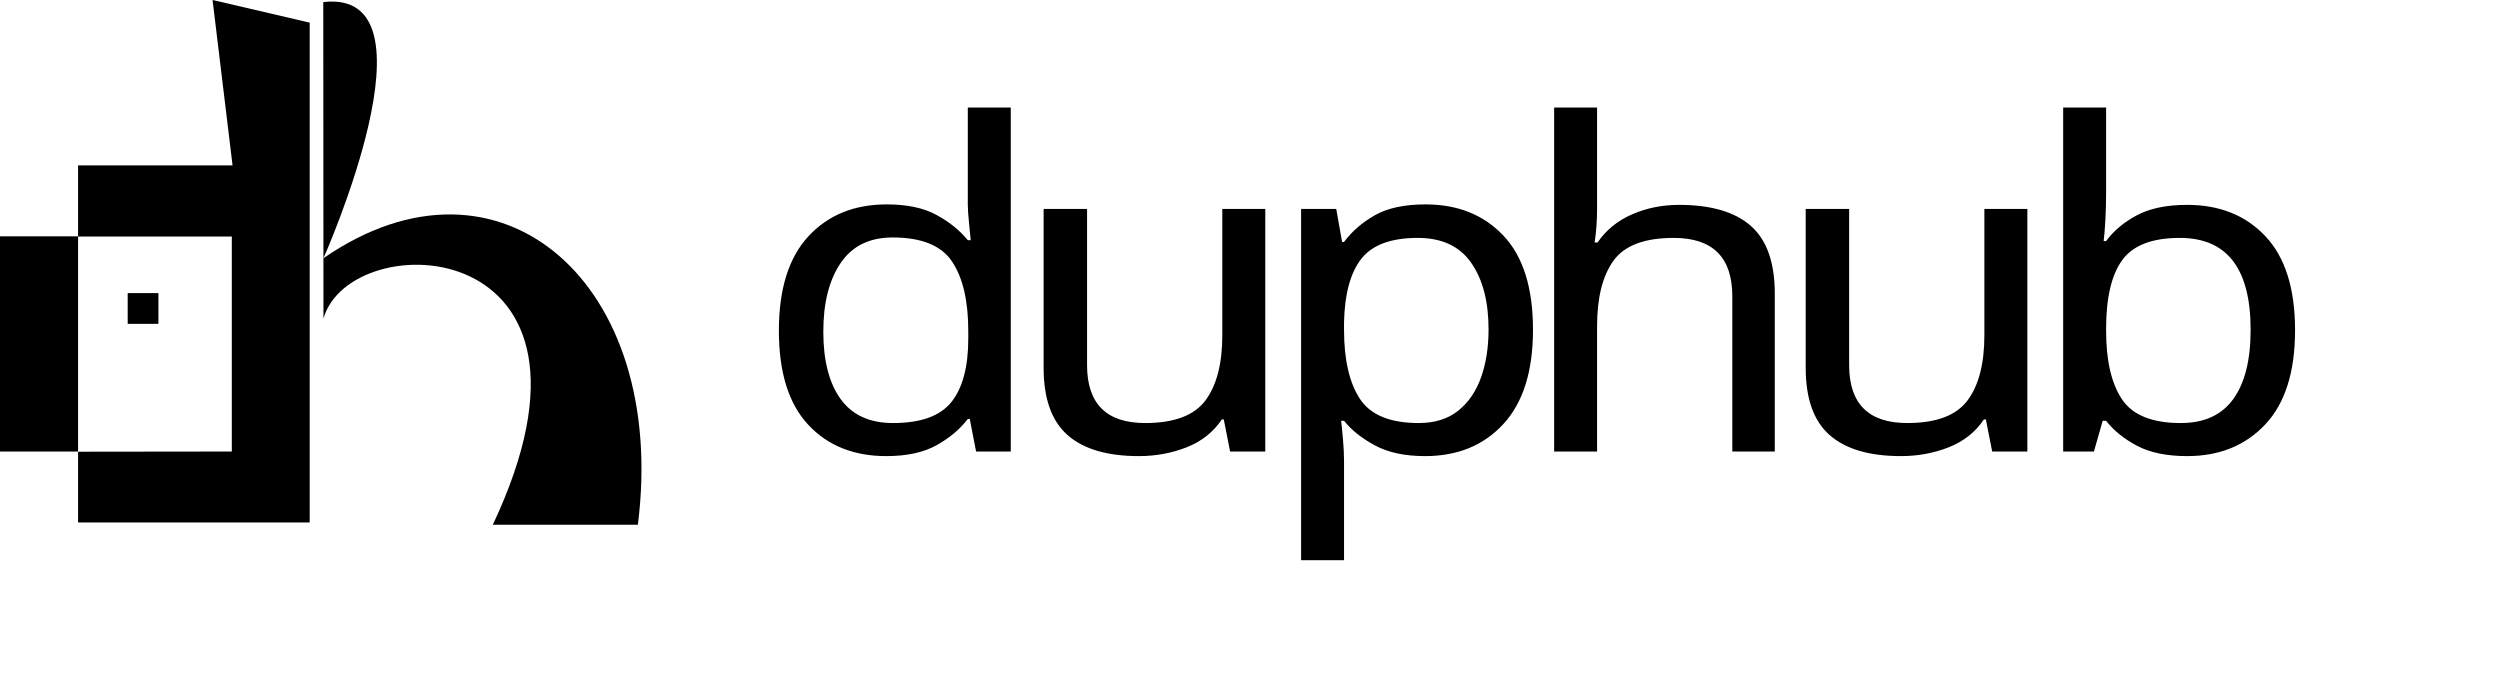
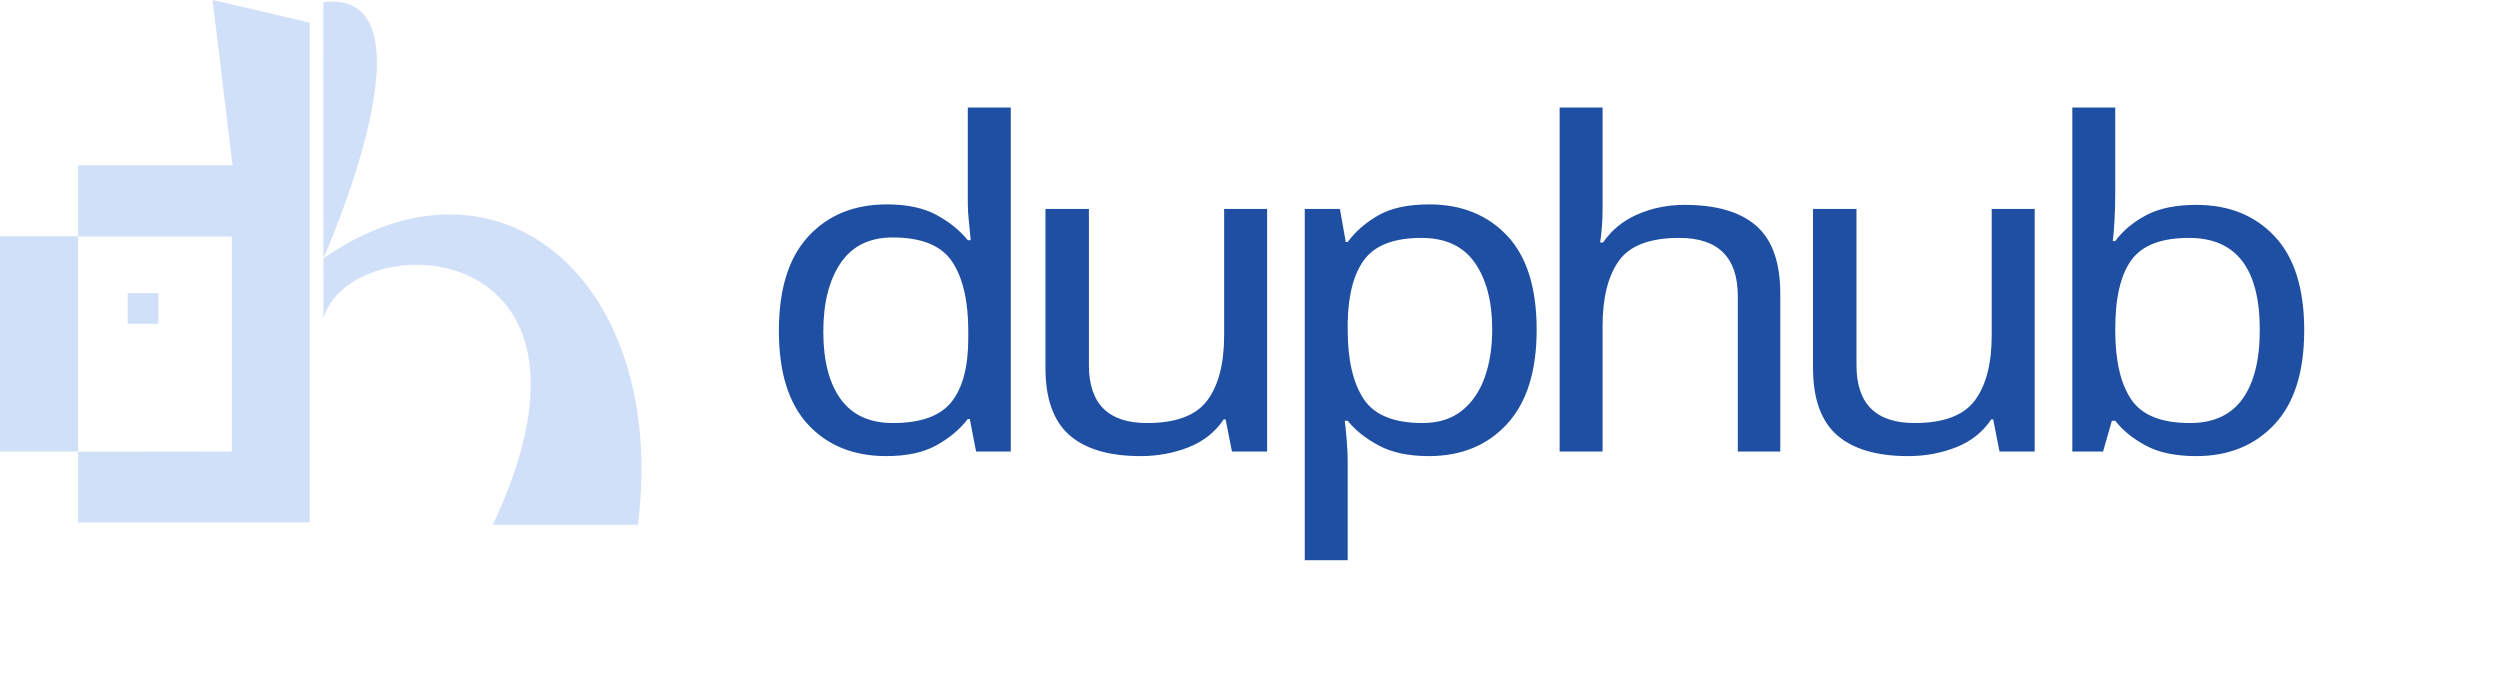
<svg xmlns="http://www.w3.org/2000/svg" enable-background="new 0 0 1325.5 357.3" viewBox="0 0 1325.5 357.3">
-   <path d="m164.2 277h-122.8v-37.6h-41.4v-114.1h41.4v-37.6h81.9l-10.6-87.7 51.5 12zm-41.3-37.6v-114h-81.5v114.1z" />
-   <path d="m67.7 155.4h16.3v16.3h-16.3z" />
-   <path d="m171.4 1.1c63.9-7.3.1 135.8.1 135.8 93.7-64.7 182.9 13.4 166.7 141.3h-76.9c73.1-155.1-75.6-159.5-89.8-109.3" />
-   <text font-family="'Opificio-Regular'" font-size="240" letter-spacing="-23.2" transform="matrix(1.0785 0 0 1 398.7223 239.4199)">duphub</text>
+   <g fill="#d1e0f9">
+     <path d="m164.2 277h-122.8v-37.6h-41.4v-114.1h41.4v-37.6h81.9l-10.6-87.7 51.5 12zm-41.3-37.6v-114h-81.5v114.1z" />
+     <path d="m67.7 155.4h16.3v16.3h-16.3z" />
+     <path d="m171.4 1.1c63.9-7.3.1 135.8.1 135.8 93.7-64.7 182.9 13.4 166.7 141.3h-76.9c73.1-155.1-75.6-159.5-89.8-109.3" />
+   </g>
+   <text fill="#1e4fa2" font-family="'Opificio-Regular'" font-size="240" letter-spacing="-22.3" transform="matrix(1.0785 0 0 1 398.7227 239.4199)">duphub</text>
</svg>
